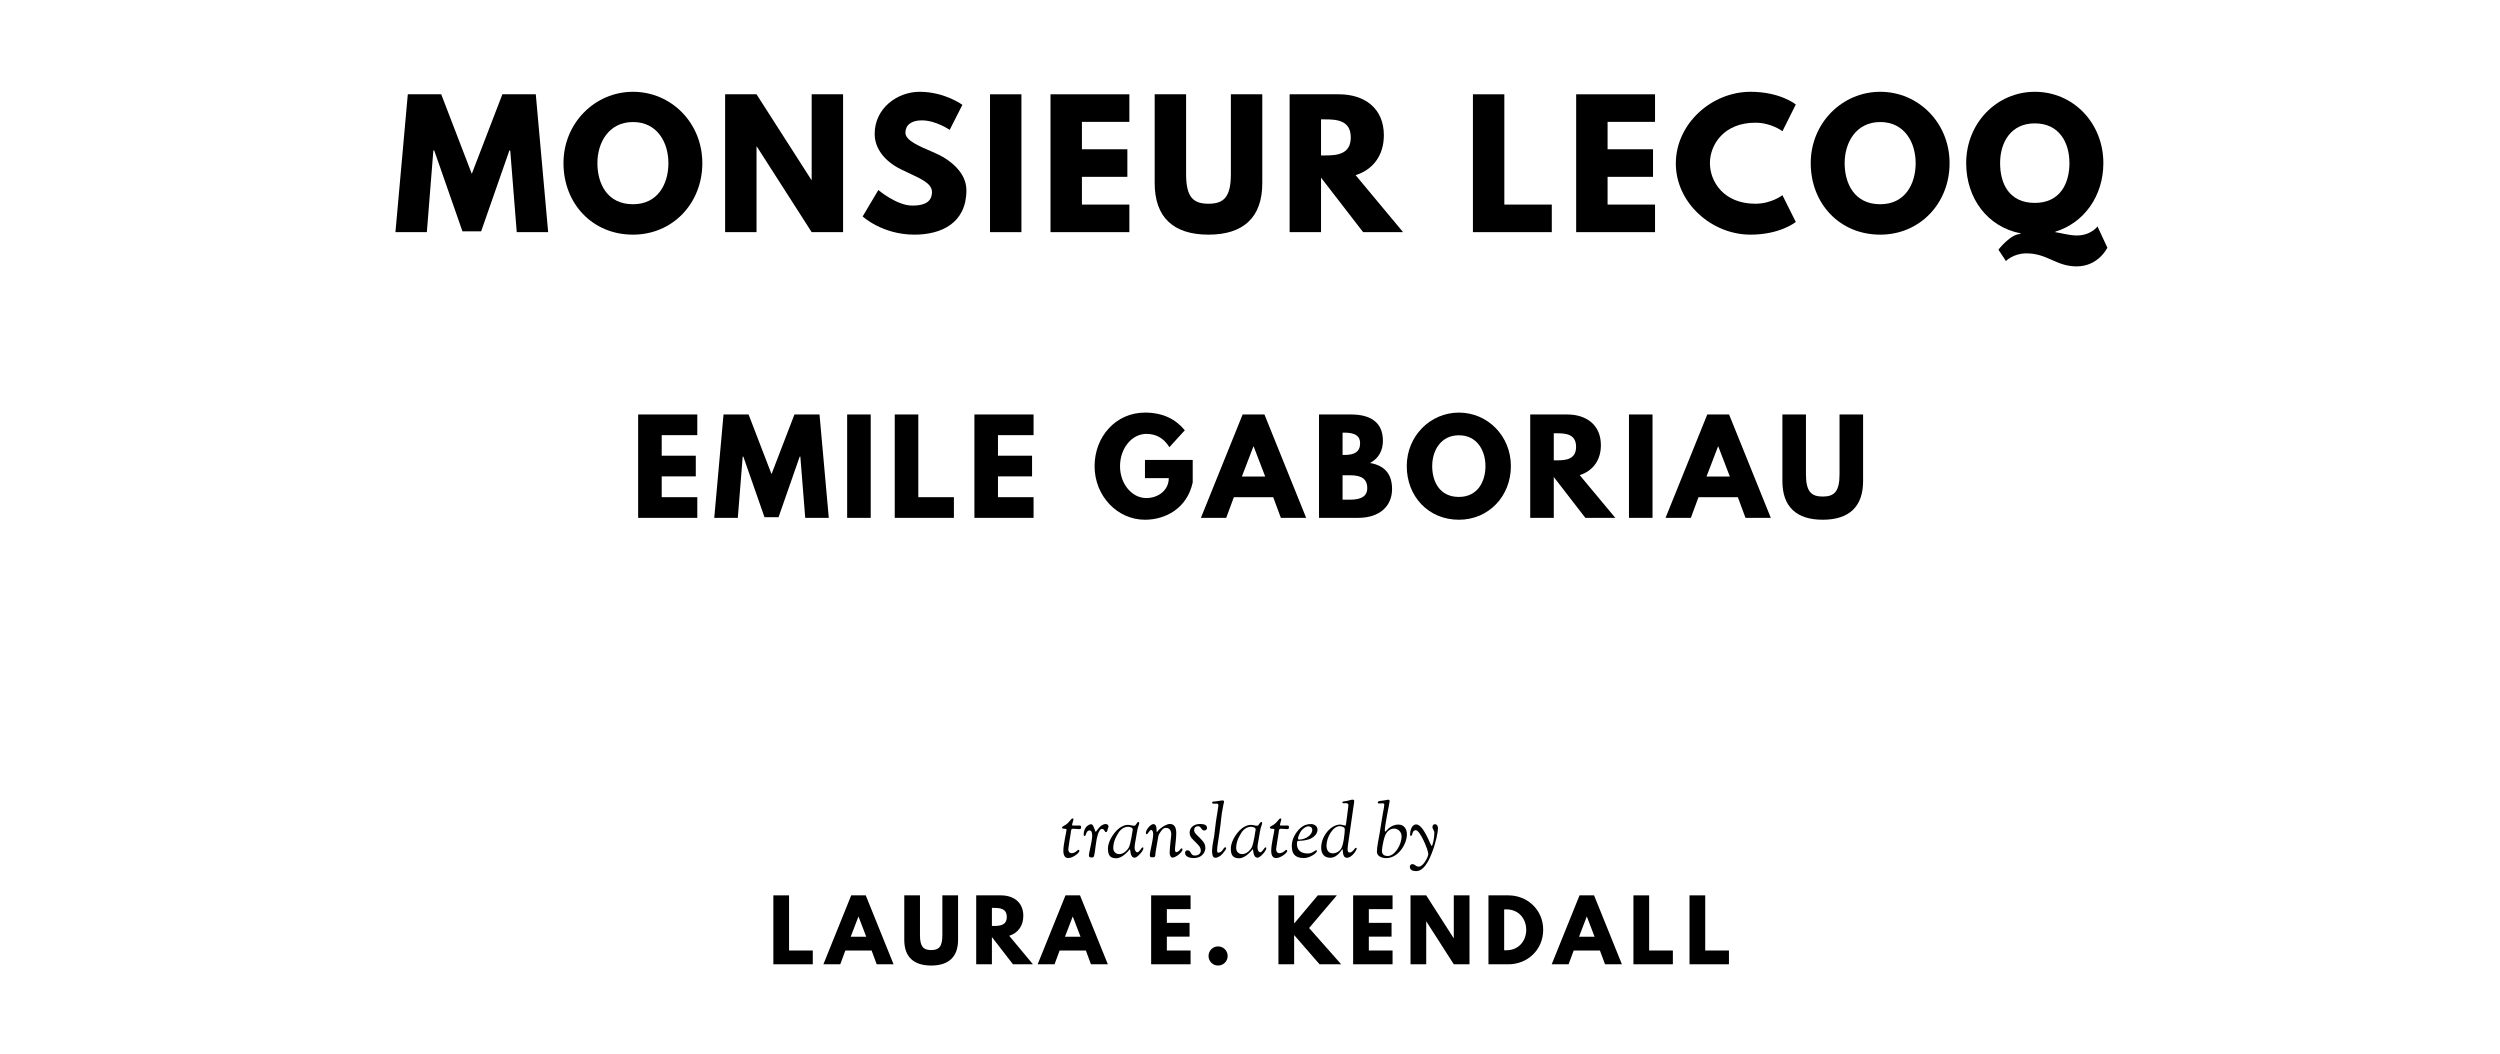
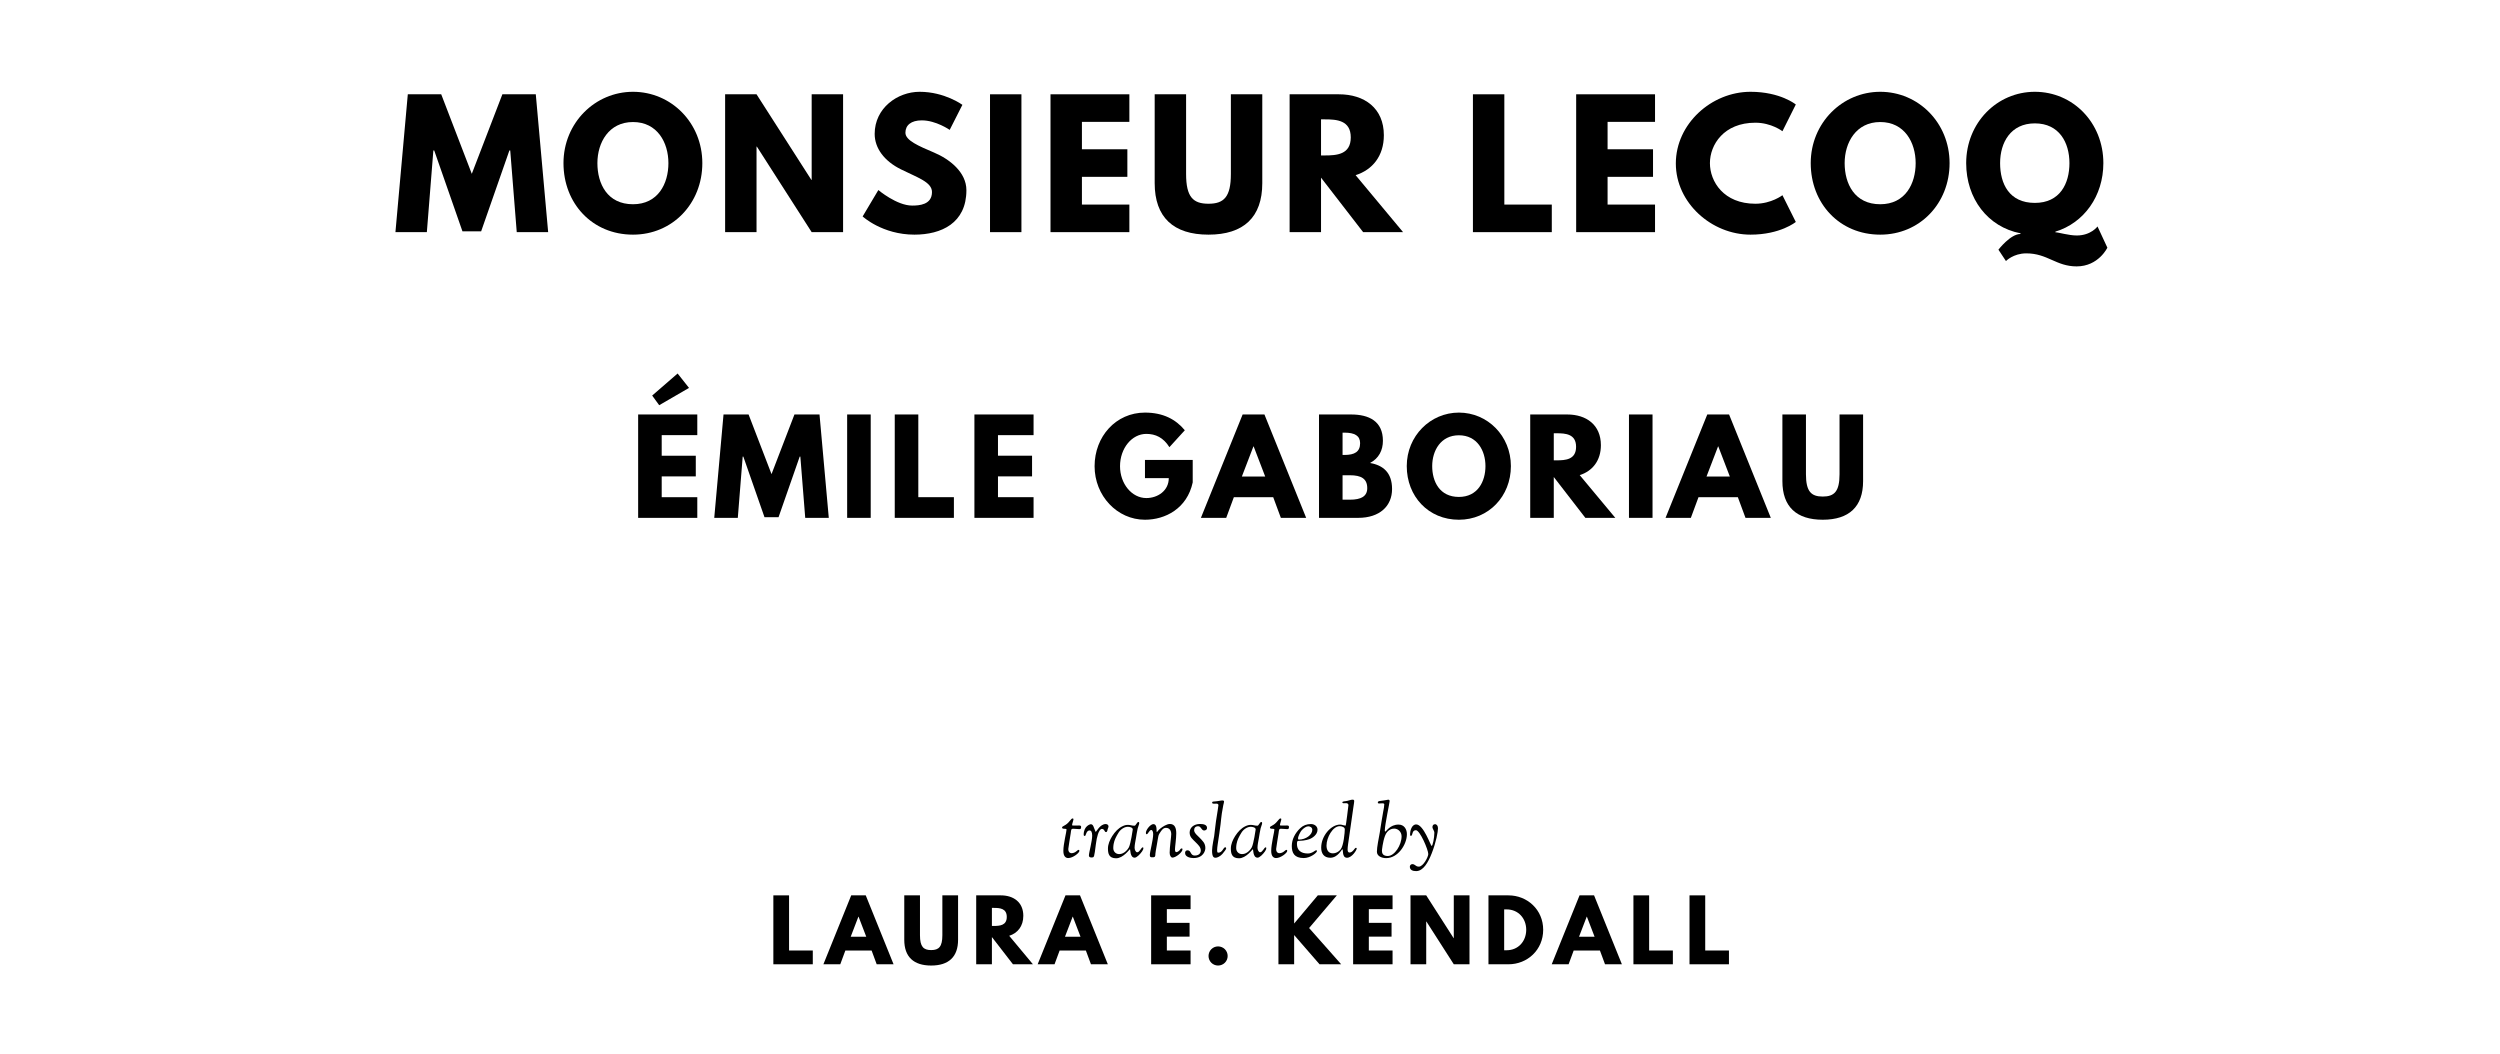
<svg xmlns="http://www.w3.org/2000/svg" version="1.1" viewBox="0 0 1400 590">
  <g aria-label="MONSIEUR LECOQ">
    <path d="m 289.376,130 h 17.591 L 300.042,52.807 H 281.329 L 264.206,97.345 247.083,52.807 H 228.37 L 221.446,130 h 17.591 l 3.649,-45.754 h 0.468 l 15.813,45.287 h 10.48 l 15.813,-45.287 h 0.468 z" />
    <path d="m 315.551,91.357 c 0,22.55 16.094,40.047 38.924,40.047 22.175,0 38.83,-17.497 38.83,-40.047 0,-22.55 -17.404,-39.953 -38.83,-39.953 -21.24,0 -38.924,17.404 -38.924,39.953 z m 18.994,0 c 0,-11.509 6.363,-23.018 19.93,-23.018 13.661,0 19.836,11.509 19.836,23.018 0,11.509 -5.801,23.018 -19.836,23.018 -14.409,0 -19.93,-11.509 -19.93,-23.018 z" />
    <path d="m 423.658,82.094 h 0.187 L 454.535,130 h 17.591 V 52.807 h -17.591 v 47.906 h -0.187 L 423.658,52.807 H 406.067 V 130 h 17.591 z" />
    <path d="m 514.987,51.404 c -12.444,0 -25.17,9.17 -25.17,23.579 0,8.047 5.427,15.251 14.69,19.836 9.17,4.585 17.404,7.111 17.404,12.725 0,7.205 -7.298,7.579 -11.134,7.579 -8.608,0 -18.901,-8.702 -18.901,-8.702 l -8.795,14.784 c 0,0 10.947,10.199 29.006,10.199 15.064,0 29.099,-6.456 29.099,-24.889 0,-10.105 -9.45,-17.404 -18.058,-21.053 -8.795,-3.743 -16.094,-6.83 -16.094,-11.135 0,-4.211 3.181,-6.924 9.17,-6.924 7.953,0 15.626,5.333 15.626,5.333 l 7.111,-14.035 c 0,0 -9.918,-7.298 -23.953,-7.298 z" />
    <path d="M 571.999,52.807 H 554.408 V 130 h 17.591 z" />
    <path d="M 632.446,52.807 H 588.282 V 130 H 632.446 V 114.561 H 605.873 V 99.029 h 25.45 V 83.591 H 605.873 V 68.246 h 26.573 z" />
    <path d="m 706.88,52.807 h -17.591 v 44.632 c 0,12.912 -3.93,16.655 -12.538,16.655 -8.608,0 -12.538,-3.743 -12.538,-16.655 v -44.632 h -17.591 v 49.778 c 0,19.088 10.48,28.819 30.129,28.819 19.649,0 30.129,-9.731 30.129,-28.819 z" />
    <path d="M 722.186,52.807 V 130 h 17.591 V 99.497 L 763.355,130 h 22.363 l -26.573,-31.906 c 9.45,-2.994 15.813,-10.76 15.813,-22.363 0,-15.158 -10.854,-22.924 -25.17,-22.924 z m 17.591,34.246 V 66.842 h 2.058 c 6.643,0 14.597,0.468 14.597,10.105 0,9.637 -7.953,10.105 -14.597,10.105 z" />
    <path d="M 842.43,52.807 H 824.839 V 130 h 44.164 v -15.439 h -26.573 z" />
    <path d="M 926.817,52.807 H 882.653 V 130 h 44.164 v -15.439 h -26.573 V 99.029 h 25.45 V 83.591 H 900.244 V 68.246 h 26.573 z" />
    <path d="m 983.006,114.094 c -17.684,0 -25.45,-12.351 -25.45,-22.737 0,-10.292 7.766,-22.643 25.45,-22.643 8.982,0 15.158,4.772 15.158,4.772 l 7.485,-14.971 c 0,0 -8.608,-7.111 -25.357,-7.111 -21.895,0 -41.825,17.965 -41.825,40.14 0,22.082 20.023,39.86 41.825,39.86 16.749,0 25.357,-7.111 25.357,-7.111 l -7.485,-14.971 c 0,0 -6.175,4.772 -15.158,4.772 z" />
    <path d="m 1014.009,91.357 c 0,22.55 16.093,40.047 38.924,40.047 22.175,0 38.831,-17.497 38.831,-40.047 0,-22.55 -17.404,-39.953 -38.831,-39.953 -21.24,0 -38.924,17.404 -38.924,39.953 z m 18.994,0 c 0,-11.509 6.363,-23.018 19.93,-23.018 13.661,0 19.836,11.509 19.836,23.018 0,11.509 -5.801,23.018 -19.836,23.018 -14.409,0 -19.93,-11.509 -19.93,-23.018 z" />
    <path d="m 1123.332,146.187 c 0,0 4.117,-4.304 11.415,-4.304 11.883,0 16.655,7.298 28.164,7.298 12.257,0 17.216,-10.48 17.216,-10.48 l -5.52,-11.883 c 0,0 -3.649,5.053 -11.602,5.053 -4.585,0 -10.199,-1.778 -11.977,-1.778 v -0.374 c 16,-4.865 26.854,-19.93 26.854,-38.363 0,-22.55 -16.936,-39.953 -38.363,-39.953 -21.24,0 -38.456,17.404 -38.456,39.953 0,19.836 12.07,35.743 30.409,39.298 v 0.374 c -5.614,0 -12.351,8.795 -12.351,8.795 z m -3.275,-54.83 c 0,-11.509 5.895,-22.269 19.462,-22.269 13.661,0 19.369,10.76 19.369,22.269 0,11.509 -5.333,22.269 -19.369,22.269 -14.409,0 -19.462,-10.76 -19.462,-22.269 z" />
  </g>
-   <g aria-label="EMILE GABORIAU">
-     <path d="M 390.483,232.105 H 357.36 V 290 h 33.123 v -11.579 h -19.93 v -11.649 h 19.088 v -11.579 h -19.088 v -11.509 h 19.93 z" />
+   <g aria-label="ÉMILE GABORIAU">
+     <path d="m 365.22,221.509 3.93,5.404 16.702,-9.684 -6.386,-8.07 z m 25.263,10.596 H 357.36 V 290 h 33.123 v -11.579 h -19.93 v -11.649 h 19.088 v -11.579 h -19.088 v -11.509 h 19.93 z" />
    <path d="m 450.927,290 h 13.193 l -5.193,-57.895 H 444.892 l -12.842,33.404 -12.842,-33.404 H 405.173 L 399.98,290 h 13.193 l 2.737,-34.316 h 0.351 l 11.86,33.965 h 7.86 l 11.86,-33.965 h 0.351 z" />
    <path d="M 487.598,232.105 H 474.405 V 290 h 13.193 z" />
    <path d="M 514.254,232.105 H 501.061 V 290 h 33.123 v -11.579 h -19.93 z" />
    <path d="M 578.794,232.105 H 545.672 V 290 h 33.123 v -11.579 h -19.93 v -11.649 h 19.088 v -11.579 h -19.088 v -11.509 h 19.93 z" />
    <path d="m 667.918,257.579 h -26.737 v 10.175 h 13.333 c 0,7.088 -6.246,11.158 -12.561,11.158 -8.14,0 -14.737,-8 -14.737,-17.825 0,-10.035 6.596,-18.105 14.737,-18.105 5.123,0 9.544,2.035 12.912,7.439 l 8.632,-9.474 c -5.053,-6.105 -12.14,-9.895 -22.316,-9.895 -16.281,0 -28.211,13.404 -28.211,30.035 0,16.561 12.632,29.965 28.211,29.965 11.368,0 23.579,-6.246 26.737,-20.912 z" />
    <path d="M 708.085,232.105 H 695.874 L 672.506,290 h 14.175 l 4.281,-11.579 h 22.035 L 717.278,290 h 14.175 z m 0.421,34.737 H 695.453 L 701.91,250 h 0.14 z" />
    <path d="M 738.643,232.105 V 290 h 21.965 c 12,0 18.947,-6.596 18.947,-16.14 0,-9.333 -5.123,-13.333 -12.351,-14.596 4.912,-2.526 7.228,-7.088 7.228,-12.421 0,-11.018 -7.86,-14.737 -17.825,-14.737 z m 13.193,22.667 V 242.281 h 1.053 c 5.754,0 8.772,1.754 8.772,5.895 0,4.842 -3.088,6.596 -8.772,6.596 z m 0,25.053 v -13.684 h 4.14 c 6.246,0 9.684,1.895 9.684,7.228 0,4.561 -3.439,6.456 -9.684,6.456 z" />
    <path d="m 787.785,261.018 c 0,16.912 12.07,30.035 29.193,30.035 16.632,0 29.123,-13.123 29.123,-30.035 0,-16.912 -13.053,-29.965 -29.123,-29.965 -15.93,0 -29.193,13.053 -29.193,29.965 z m 14.246,0 c 0,-8.632 4.772,-17.263 14.947,-17.263 10.246,0 14.877,8.632 14.877,17.263 0,8.632 -4.351,17.263 -14.877,17.263 -10.807,0 -14.947,-8.632 -14.947,-17.263 z" />
    <path d="M 856.922,232.105 V 290 h 13.193 V 267.123 L 887.799,290 h 16.772 L 884.641,266.07 c 7.088,-2.246 11.86,-8.07 11.86,-16.772 0,-11.368 -8.14,-17.193 -18.877,-17.193 z m 13.193,25.684 v -15.158 h 1.544 c 4.982,0 10.947,0.351 10.947,7.579 0,7.228 -5.965,7.579 -10.947,7.579 z" />
    <path d="M 925.416,232.105 H 912.223 V 290 h 13.193 z" />
    <path d="M 968.282,232.105 H 956.072 L 932.703,290 h 14.175 l 4.281,-11.579 h 22.035 L 977.475,290 h 14.175 z m 0.421,34.737 H 955.651 L 962.107,250 h 0.14 z" />
    <path d="m 1043.332,232.105 h -13.193 v 33.474 c 0,9.684 -2.947,12.491 -9.403,12.491 -6.456,0 -9.403,-2.807 -9.403,-12.491 v -33.474 h -13.193 v 37.333 c 0,14.316 7.86,21.614 22.597,21.614 14.737,0 22.596,-7.298 22.596,-21.614 z" />
  </g>
  <g aria-label="translated by">
    <path d="m 594.755,463.422 c 0,1.19 2.508,0.255 2.508,1.148 0,1.148 -1.785,8.034 -1.785,11.945 0,3.316 1.573,3.996 2.721,3.996 2.635,0 6.249,-2.891 6.249,-3.996 0,-0.595 -0.34,-0.595 -0.468,-0.595 -0.68,0 -1.658,1.87 -3.996,1.87 -0.17,0 -1.743,-0.085 -1.743,-2.338 0,-0.68 0.978,-6.206 1.36,-8.842 0.255,-1.743 0.128,-2.508 1.36,-2.508 0.935,0 2.763,0.213 3.443,0.213 0.765,0 1.02,-0.255 1.02,-1.233 0,-0.51 -0.213,-0.808 -1.105,-0.808 -0.468,0 -0.808,0.043 -2.465,0.043 -1.403,0 -1.488,-0.043 -1.488,-0.298 0,-0.638 0.765,-2.635 0.765,-3.188 0,-0.383 -0.213,-0.51 -0.425,-0.51 -0.68,0 -0.765,0.553 -2.465,2.338 -1.87,1.955 -3.486,1.913 -3.486,2.763 z" />
    <path d="m 606.863,467.418 c 0,0.595 0.34,0.723 0.51,0.723 0.213,0 0.34,-0.128 0.468,-0.255 0.255,-0.298 0.595,-2.848 2.338,-2.848 0.765,0 1.445,0.765 1.445,2.891 0,3.188 -1.828,9.437 -1.828,11.137 0,1.02 0.85,1.105 1.275,1.105 h 0.213 c 1.53,0 1.445,0 2.38,-7.226 l 0.213,-1.403 c 0.213,-1.785 1.275,-7.354 3.188,-7.354 1.53,0 1.36,1.785 2.295,1.785 0.765,0 0.85,-1.318 0.935,-1.615 0.128,-0.468 0.468,-1.02 0.468,-1.573 0,-0.595 -0.468,-1.318 -1.573,-1.318 -3.146,0 -5.271,4.378 -5.569,4.378 -0.085,0 -0.128,-0.043 -1.19,-2.806 -0.255,-0.68 -0.68,-1.488 -1.573,-1.488 -0.383,0 -3.996,1.02 -3.996,5.866 z" />
    <path d="m 620.454,475.154 c 0,2.763 0.51,5.484 4.548,5.484 4.038,0 7.566,-5.101 7.779,-5.101 0.298,0 -0.085,4.761 2.635,4.761 1.148,0 3.061,-1.955 4.123,-3.486 0.553,-0.765 0.765,-1.403 0.765,-1.828 0,-0.17 -0.043,-0.468 -0.383,-0.468 -0.808,0 -1.7,2.763 -3.103,2.763 -0.808,0 -1.445,-1.403 -1.445,-2.508 0,-1.615 0.425,-3.571 0.765,-5.441 0.34,-1.913 0.595,-3.868 0.978,-5.441 0.298,-1.233 0.85,-2.253 0.85,-2.933 0,-0.468 -0.213,-0.638 -0.468,-0.638 -0.85,0 -1.36,2.083 -2.21,2.083 -1.403,0 -2.295,-0.468 -3.613,-0.468 -1.105,0 -1.955,0.213 -3.103,0.765 -2.253,1.063 -4.208,3.103 -5.739,5.526 -1.318,2.125 -2.38,4.548 -2.38,6.929 z m 2.976,-0.255 c 0,-0.765 0.085,-1.53 0.213,-2.295 0.383,-2.21 1.403,-4.123 2.635,-6.164 1.275,-2.168 3.528,-3.443 5.271,-3.443 0.893,0 2.806,0.298 2.806,1.488 0,0.128 -1.148,7.949 -2.168,9.989 -0.383,0.765 -2.38,3.826 -5.441,3.826 -1.785,0 -3.316,-1.275 -3.316,-3.401 z" />
    <path d="m 641.7,466.355 c 0,0.468 0.085,0.808 0.383,0.808 0.935,0 1.403,-2.38 2.721,-2.38 0.425,0 0.978,0.85 0.978,2.338 0,3.273 -1.87,9.862 -1.87,11.647 0,1.233 0.34,1.318 1.488,1.318 1.105,0 1.445,-0.17 1.573,-1.105 0.085,-0.595 -0.213,-0.085 0.85,-5.824 1.02,-5.484 0.51,-5.101 2.338,-7.694 0.978,-1.403 1.785,-1.87 2.763,-1.87 2.763,0 2.976,2.806 2.976,3.486 0,1.573 -0.893,7.269 -0.893,10.499 0,1.488 0.723,2.678 1.573,2.678 1.87,0 5.611,-2.976 5.611,-4.633 0,-0.255 -0.085,-0.51 -0.383,-0.51 -0.638,0 -0.808,0.51 -1.318,1.148 0,0 -0.978,0.935 -1.7,0.935 -0.468,0 -0.808,-0.34 -0.808,-1.53 0,-1.445 0.723,-5.951 0.723,-8.927 0,-2.678 -0.595,-5.313 -3.571,-5.313 -1.785,0 -4.038,1.53 -5.186,2.423 -1.573,1.19 -1.87,2.125 -2.125,2.125 -0.383,0 0.51,-4.463 -1.955,-4.463 -1.615,0 -4.166,3.188 -4.166,4.846 z" />
    <path d="m 663.651,477.705 c 0,2.253 3.061,2.806 4.718,2.806 5.441,0 6.631,-4.038 6.631,-5.569 0,-2.848 -1.615,-4.038 -2.933,-5.526 -1.02,-1.105 -3.358,-2.848 -3.358,-4.463 0,-1.275 0.638,-2.253 2.253,-2.253 1.658,0 1.828,2.38 3.358,2.38 0.213,0 1.615,-0.128 1.615,-1.445 0,-1.658 -1.658,-2.21 -3.953,-2.21 -3.316,0 -5.781,1.955 -5.781,4.803 0,2.55 1.615,3.656 3.316,5.399 1.53,1.53 2.933,2.763 2.933,4.761 0,0.51 -0.298,2.721 -3.401,2.721 -2.593,0 -1.87,-2.933 -4.038,-2.933 -0.51,0 -1.36,0.213 -1.36,1.53 z" />
    <path d="m 678.75,476.344 c 0,3.996 1.233,3.996 2.083,3.996 0.808,0 2.593,-0.85 3.698,-2.125 1.02,-1.19 2.125,-2.635 2.125,-3.061 0,-0.425 -0.213,-0.68 -0.51,-0.68 -1.105,0 -1.53,3.018 -3.868,3.018 -0.553,0 -0.68,-0.213 -0.68,-1.658 0,-1.445 0.51,-4.123 1.233,-9.139 1.36,-9.139 0.638,-7.566 2.21,-15.813 0.128,-0.808 0.425,-1.36 0.425,-1.955 0,-0.425 -0.213,-0.68 -0.893,-0.68 -1.105,0 -2.04,0.425 -5.143,0.638 -0.553,0.043 -0.638,0.383 -0.638,0.595 0,0.468 0.383,0.595 1.233,0.595 0.51,0 0.595,-0.043 1.233,-0.043 0.638,0 1.063,0.34 1.063,0.85 0,0.51 -0.638,4.336 -1.36,8.927 -0.425,2.721 -0.638,5.739 -1.02,8.417 -0.085,0.68 -1.19,5.696 -1.19,8.119 z" />
    <path d="m 689.28,475.154 c 0,2.763 0.51,5.484 4.548,5.484 4.038,0 7.566,-5.101 7.779,-5.101 0.298,0 -0.085,4.761 2.635,4.761 1.148,0 3.061,-1.955 4.123,-3.486 0.553,-0.765 0.765,-1.403 0.765,-1.828 0,-0.17 -0.043,-0.468 -0.383,-0.468 -0.808,0 -1.7,2.763 -3.103,2.763 -0.808,0 -1.445,-1.403 -1.445,-2.508 0,-1.615 0.425,-3.571 0.765,-5.441 0.34,-1.913 0.595,-3.868 0.978,-5.441 0.298,-1.233 0.85,-2.253 0.85,-2.933 0,-0.468 -0.213,-0.638 -0.468,-0.638 -0.85,0 -1.36,2.083 -2.21,2.083 -1.403,0 -2.295,-0.468 -3.613,-0.468 -1.105,0 -1.955,0.213 -3.103,0.765 -2.253,1.063 -4.208,3.103 -5.739,5.526 -1.318,2.125 -2.38,4.548 -2.38,6.929 z m 2.976,-0.255 c 0,-0.765 0.085,-1.53 0.213,-2.295 0.383,-2.21 1.403,-4.123 2.635,-6.164 1.275,-2.168 3.528,-3.443 5.271,-3.443 0.893,0 2.806,0.298 2.806,1.488 0,0.128 -1.148,7.949 -2.168,9.989 -0.383,0.765 -2.38,3.826 -5.441,3.826 -1.785,0 -3.316,-1.275 -3.316,-3.401 z" />
    <path d="m 711.154,463.422 c 0,1.19 2.508,0.255 2.508,1.148 0,1.148 -1.785,8.034 -1.785,11.945 0,3.316 1.573,3.996 2.721,3.996 2.635,0 6.249,-2.891 6.249,-3.996 0,-0.595 -0.34,-0.595 -0.468,-0.595 -0.68,0 -1.658,1.87 -3.996,1.87 -0.17,0 -1.743,-0.085 -1.743,-2.338 0,-0.68 0.978,-6.206 1.36,-8.842 0.255,-1.743 0.128,-2.508 1.36,-2.508 0.935,0 2.763,0.213 3.443,0.213 0.765,0 1.02,-0.255 1.02,-1.233 0,-0.51 -0.213,-0.808 -1.105,-0.808 -0.468,0 -0.808,0.043 -2.465,0.043 -1.403,0 -1.488,-0.043 -1.488,-0.298 0,-0.638 0.765,-2.635 0.765,-3.188 0,-0.383 -0.213,-0.51 -0.425,-0.51 -0.68,0 -0.765,0.553 -2.465,2.338 -1.87,1.955 -3.486,1.913 -3.486,2.763 z" />
    <path d="m 723.403,473.751 c 0,3.783 1.318,6.759 6.716,6.759 3.698,0 7.396,-2.976 7.396,-3.953 0,-0.255 -0.17,-0.425 -0.51,-0.425 -0.468,0 -2.168,1.828 -4.591,1.828 -4.208,0 -6.121,-2.125 -6.121,-5.314 0,-1.105 0.128,-1.743 0.723,-1.743 3.996,-0.043 6.291,-0.978 6.674,-1.148 0.808,-0.34 4.123,-2.083 4.123,-5.143 0,-1.87 -1.7,-3.146 -3.698,-3.146 -2.38,0 -4.336,0.765 -5.909,2.253 -2.933,2.721 -4.803,6.376 -4.803,10.032 z m 3.486,-4.421 c 0,-0.553 0.978,-3.273 2.253,-4.591 1.105,-1.148 2.423,-1.998 3.486,-1.998 0.723,0 2.253,0.383 2.253,1.998 0,2.678 -3.486,5.441 -7.609,5.441 -0.298,0 -0.383,-0.553 -0.383,-0.85 z" />
    <path d="m 739.868,474.687 c 0,3.188 1.488,5.654 5.101,5.654 4.208,0 6.376,-4.761 6.759,-4.761 0.595,0 -0.383,4.761 2.593,4.761 2.763,0 5.441,-4.293 5.441,-5.186 0,-0.17 -0.128,-0.383 -0.468,-0.383 -0.68,0 -1.658,2.635 -3.528,2.635 -0.978,0 -1.105,-0.893 -1.105,-1.828 0,-1.275 0.425,-3.953 0.893,-7.184 2.38,-17.386 2.806,-18.746 2.806,-19.851 0,-0.383 -0.298,-0.723 -0.68,-0.723 -1.148,0 -0.893,0.085 -3.273,0.68 -1.19,0.298 -2.678,0.128 -2.678,0.85 0,0.298 0.255,0.468 0.68,0.468 0.043,0 1.02,-0.043 1.488,-0.043 0.638,0 1.233,0.425 1.233,1.063 0,0.298 -1.403,11.477 -1.53,11.477 -1.19,0 -2.04,-0.553 -3.146,-0.553 -5.058,0 -10.584,6.334 -10.584,12.922 z m 2.976,-1.19 c 0,-4.463 3.486,-10.84 7.396,-10.84 1.148,0 2.848,0.553 2.848,1.7 0,1.7 -0.638,9.182 -2.338,11.307 -1.105,1.403 -2.763,2.21 -4.293,2.21 -2.593,0 -3.613,-1.913 -3.613,-4.378 z" />
    <path d="m 771.07,476.982 c 0,2.465 2.678,3.571 5.186,3.571 6.589,0 11.605,-7.609 11.605,-13.39 0,-2.763 -1.488,-5.399 -4.676,-5.399 -4.888,0 -6.886,3.953 -7.481,3.953 -0.085,0 -0.213,-0.34 -0.213,-0.638 0,-3.061 2.721,-15.728 2.721,-16.493 0,-0.468 -0.34,-0.765 -0.808,-0.765 -0.255,0 -1.02,0.255 -2.678,0.468 -1.955,0.255 -3.146,0.213 -3.146,1.063 0,0.595 0.34,0.595 0.808,0.595 0.638,0 1.105,-0.085 1.743,-0.085 0.85,0 1.063,0.298 1.063,0.51 0,1.02 -0.255,2.508 -0.638,4.336 -0.638,3.146 -1.148,7.269 -1.913,11.69 -0.595,3.443 -1.573,7.864 -1.573,10.584 z m 2.806,-0.51 c 0,-0.425 0.468,-4.973 1.7,-8.332 1.36,-3.698 4.123,-4.123 5.143,-4.123 2.338,0 4.166,1.955 4.166,4.336 0,4.888 -3.911,11.01 -7.736,11.01 -2.635,0 -3.273,-1.445 -3.273,-2.891 z" />
    <path d="m 789.506,485.313 c 0,1.955 1.7,2.508 3.528,2.508 3.996,0 6.716,-4.846 8.714,-9.904 2.508,-6.334 3.528,-12.2 3.528,-14.113 0,-1.318 -0.723,-2.253 -1.658,-2.253 -1.02,0 -1.445,0.808 -1.445,1.573 0,1.148 1.063,1.998 1.063,3.231 0,2.848 -0.935,7.396 -1.53,7.396 -0.468,0 -4.506,-12.072 -8.629,-12.072 -2.593,0 -3.443,3.698 -3.443,5.484 0,0.723 0.17,0.935 0.425,0.935 1.275,0 0.383,-3.188 2.848,-3.188 2.253,0 6.929,10.967 6.929,13.348 0,1.615 -2.806,7.056 -5.271,7.056 -1.955,0 -1.998,-1.403 -3.698,-1.403 -0.723,0 -1.36,0.68 -1.36,1.403 z" />
  </g>
  <g aria-label="LAURA E. KENDALL">
    <path d="m 441.875,501.404 h -8.795 V 540 h 22.082 v -7.719 h -13.287 z" />
    <path d="m 484.82,501.404 h -8.14 L 461.101,540 h 9.45 l 2.854,-7.719 h 14.69 l 2.854,7.719 h 9.45 z m 0.281,23.158 h -8.702 l 4.304,-11.228 h 0.094 z" />
    <path d="m 536.519,501.404 h -8.795 v 22.316 c 0,6.456 -1.965,8.327 -6.269,8.327 -4.304,0 -6.269,-1.871 -6.269,-8.327 v -22.316 h -8.795 v 24.889 c 0,9.544 5.24,14.409 15.064,14.409 9.825,0 15.064,-4.865 15.064,-14.409 z" />
    <path d="M 546.672,501.404 V 540 h 8.795 V 524.749 L 567.257,540 h 11.181 l -13.287,-15.953 c 4.725,-1.497 7.906,-5.38 7.906,-11.181 0,-7.579 -5.427,-11.462 -12.585,-11.462 z m 8.795,17.123 v -10.105 h 1.029 c 3.322,0 7.298,0.234 7.298,5.053 0,4.819 -3.977,5.053 -7.298,5.053 z" />
    <path d="m 604.809,501.404 h -8.14 L 581.09,540 h 9.45 l 2.854,-7.719 H 608.084 L 610.938,540 h 9.45 z m 0.281,23.158 h -8.702 l 4.304,-11.228 h 0.094 z" />
    <path d="M 666.722,501.404 H 644.64 V 540 h 22.082 v -7.719 h -13.287 v -7.766 h 12.725 v -7.719 h -12.725 v -7.673 h 13.287 z" />
    <path d="m 682.111,529.988 c -2.947,0 -5.333,2.386 -5.333,5.38 0,2.947 2.386,5.333 5.333,5.333 2.994,0 5.38,-2.386 5.38,-5.333 0,-2.994 -2.386,-5.38 -5.38,-5.38 z" />
    <path d="m 751.061,540 -17.965,-20.304 15.532,-18.292 h -10.667 l -13.24,15.766 v -15.766 h -8.795 V 540 h 8.795 V 523.626 L 738.944,540 Z" />
    <path d="M 779.832,501.404 H 757.75 V 540 h 22.082 v -7.719 h -13.287 v -7.766 h 12.725 v -7.719 h -12.725 v -7.673 h 13.287 z" />
    <path d="m 798.684,516.047 h 0.094 L 814.122,540 h 8.795 v -38.596 h -8.795 v 23.953 h -0.094 l -15.345,-23.953 h -8.795 V 540 h 8.795 z" />
    <path d="M 833.54,501.404 V 540 h 11.181 c 10.62,0 19.462,-8.047 19.462,-19.322 0,-11.228 -8.889,-19.275 -19.462,-19.275 z m 8.795,30.737 v -22.877 h 1.357 c 6.55,0 10.994,5.006 10.994,11.462 -0.047,6.456 -4.491,11.415 -10.994,11.415 z" />
    <path d="M 892.682,501.404 H 884.541 L 868.962,540 h 9.45 l 2.854,-7.719 H 895.957 L 898.81,540 h 9.45 z m 0.281,23.158 h -8.702 l 4.304,-11.228 h 0.094 z" />
    <path d="m 923.516,501.404 h -8.795 V 540 h 22.082 v -7.719 h -13.287 z" />
    <path d="m 954.923,501.404 h -8.795 V 540 h 22.082 v -7.719 h -13.287 z" />
  </g>
</svg>
